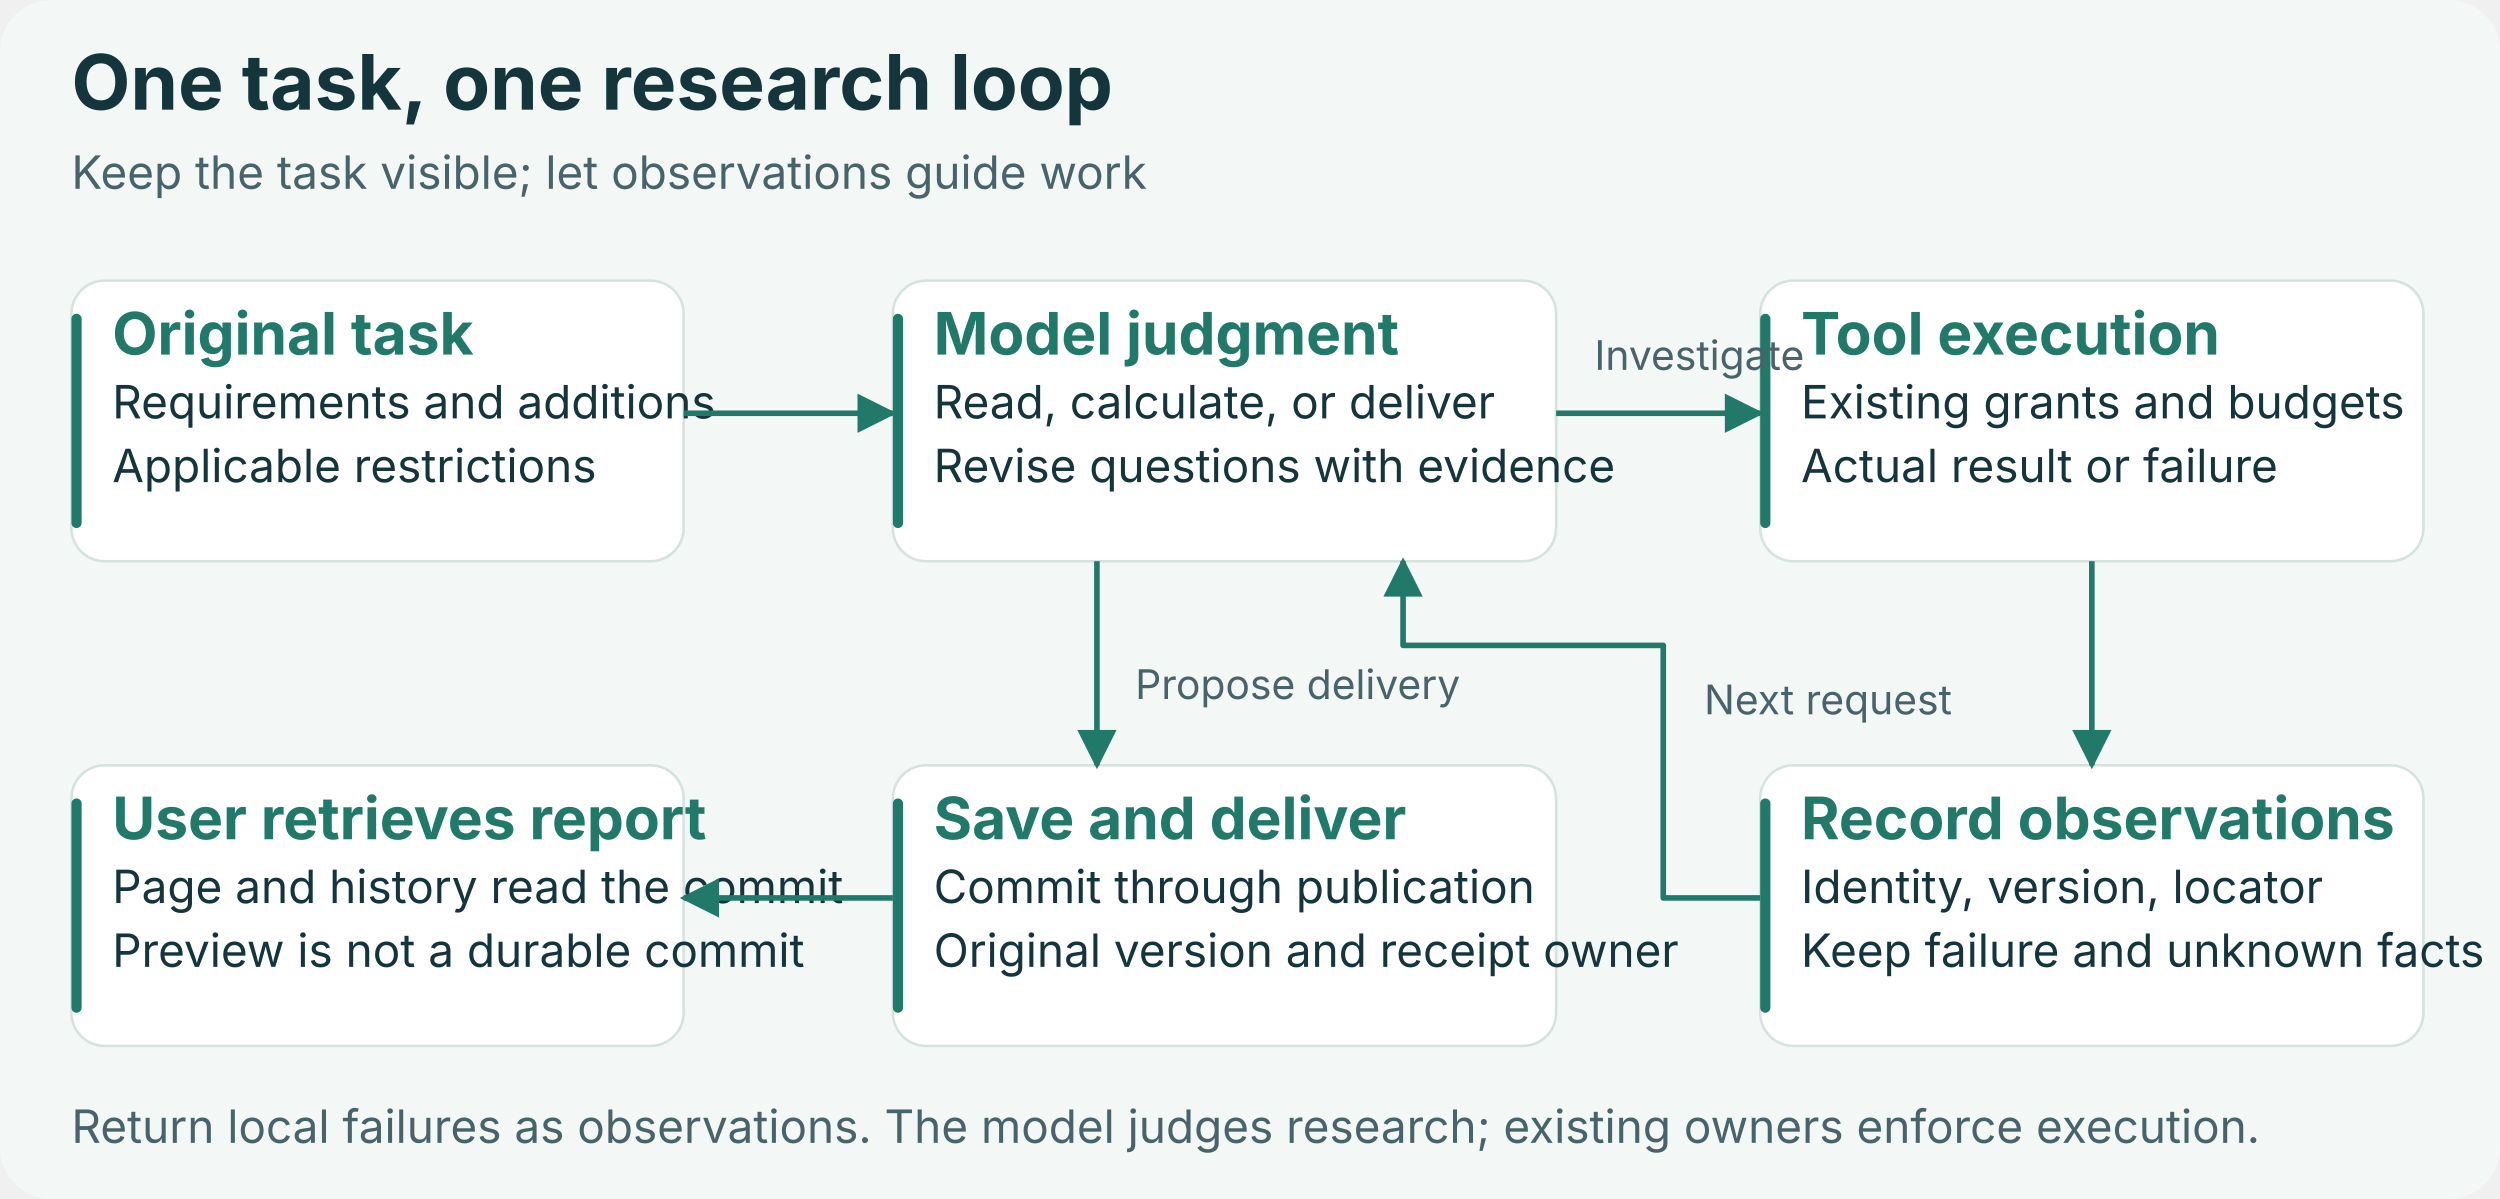
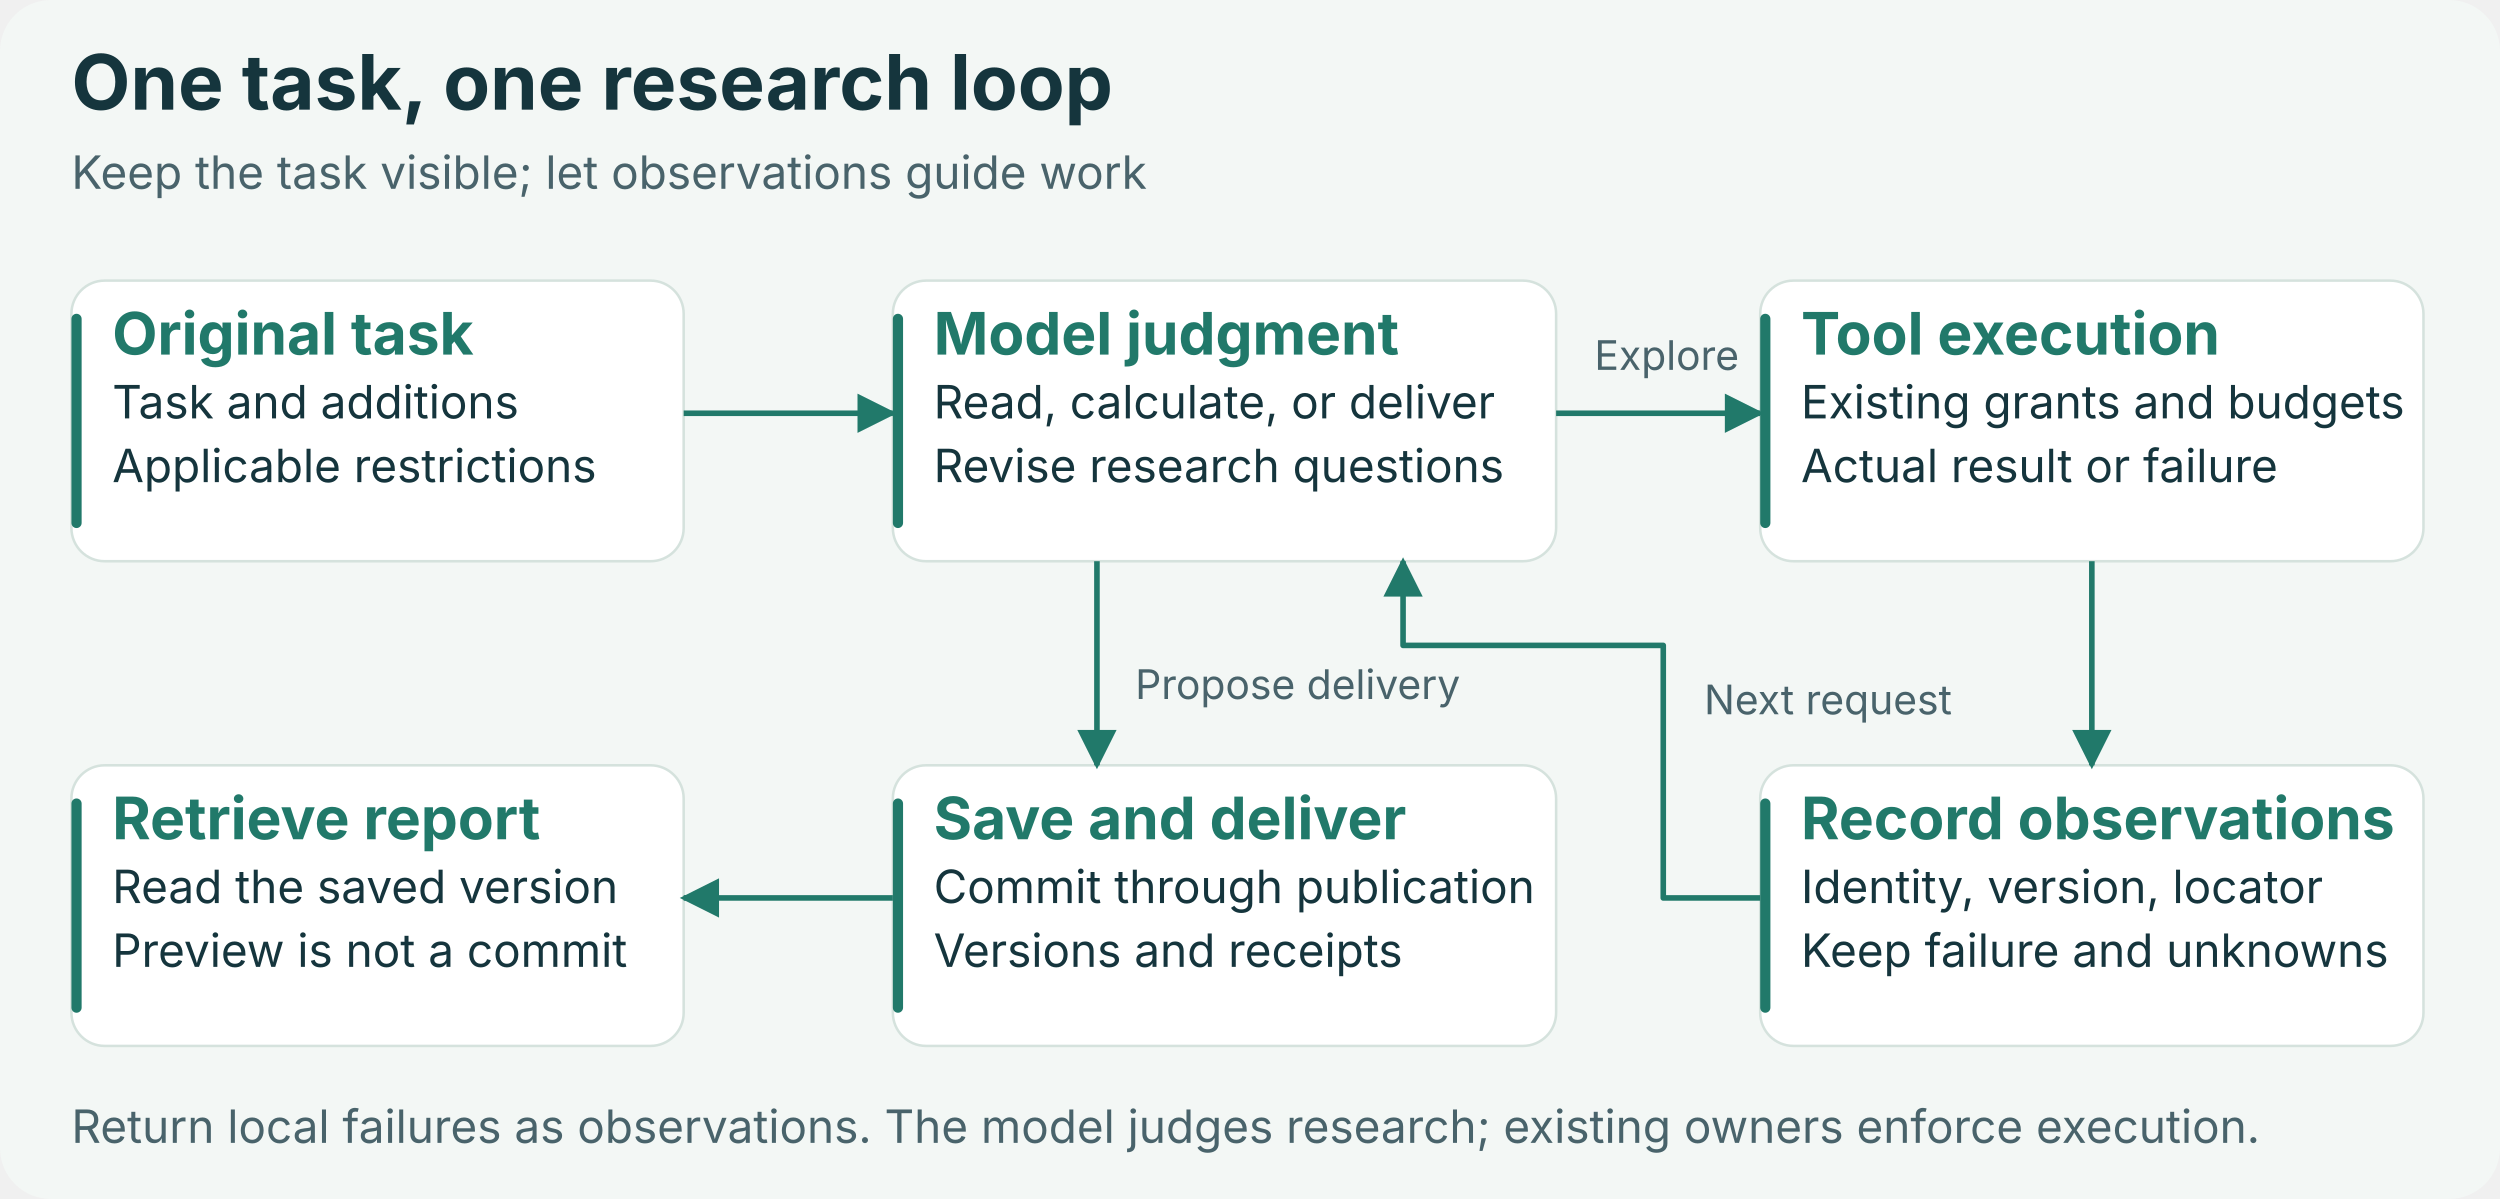
<svg xmlns="http://www.w3.org/2000/svg" width="980" height="470" viewBox="0 0 980 470" role="img" aria-labelledby="title desc">
  <defs>
    <marker id="arrow" viewBox="0 0 10 10" refX="9" refY="5" markerWidth="7" markerHeight="7" orient="auto-start-reverse">
      <path d="M 0 0 L 10 5 L 0 10 z" fill="#21796a" />
    </marker>
  </defs>
  <g font-family="system-ui,-apple-system,BlinkMacSystemFont,Segoe UI,PingFang SC,Microsoft YaHei,sans-serif">
    <rect width="980" height="470" rx="20" fill="#f3f7f5" />
    <text x="28" y="43" font-size="30" font-weight="700" fill="#15353d">One task, one research loop</text>
    <text x="28" y="74" font-size="18" font-weight="400" fill="#49636b">Keep the task visible; let observations guide work</text>
    <rect x="28" y="110" width="240" height="110" rx="13" fill="#fff" stroke="#d5e2dd" />
    <rect x="28" y="123" width="4" height="84" rx="2" fill="#21796a" />
    <text x="44" y="139" font-size="23" font-weight="700" fill="#21796a">Original task</text>
-     <text x="44" y="164" font-size="18" font-weight="400" fill="#15353d">Requirements and additions</text>
+     <text x="44" y="164" font-size="18" font-weight="400" fill="#15353d">Task and additions</text>
    <text x="44" y="189" font-size="18" font-weight="400" fill="#15353d">Applicable restrictions</text>
    <rect x="350" y="110" width="260" height="110" rx="13" fill="#fff" stroke="#d5e2dd" />
    <rect x="350" y="123" width="4" height="84" rx="2" fill="#21796a" />
    <text x="366" y="139" font-size="23" font-weight="700" fill="#21796a">Model judgment</text>
    <text x="366" y="164" font-size="18" font-weight="400" fill="#15353d">Read, calculate, or deliver</text>
-     <text x="366" y="189" font-size="18" font-weight="400" fill="#15353d">Revise questions with evidence</text>
+     <text x="366" y="189" font-size="18" font-weight="400" fill="#15353d">Revise research questions</text>
    <rect x="690" y="110" width="260" height="110" rx="13" fill="#fff" stroke="#d5e2dd" />
    <rect x="690" y="123" width="4" height="84" rx="2" fill="#21796a" />
    <text x="706" y="139" font-size="23" font-weight="700" fill="#21796a">Tool execution</text>
    <text x="706" y="164" font-size="18" font-weight="400" fill="#15353d">Existing grants and budgets</text>
    <text x="706" y="189" font-size="18" font-weight="400" fill="#15353d">Actual result or failure</text>
    <polyline points="268,162 350,162" fill="none" stroke="#21796a" stroke-width="2.2" stroke-linejoin="round" marker-end="url(#arrow)" />
    <polyline points="610,162 690,162" fill="none" stroke="#21796a" stroke-width="2.2" stroke-linejoin="round" marker-end="url(#arrow)" />
-     <text x="625" y="145" font-size="16" font-weight="400" fill="#49636b">Investigate</text>
+     <text x="625" y="145" font-size="16" font-weight="400" fill="#49636b">Explore</text>
    <rect x="690" y="300" width="260" height="110" rx="13" fill="#fff" stroke="#d5e2dd" />
    <rect x="690" y="313" width="4" height="84" rx="2" fill="#21796a" />
    <text x="706" y="329" font-size="23" font-weight="700" fill="#21796a">Record observations</text>
    <text x="706" y="354" font-size="18" font-weight="400" fill="#15353d">Identity, version, locator</text>
-     <text x="706" y="379" font-size="18" font-weight="400" fill="#15353d">Keep failure and unknown facts</text>
+     <text x="706" y="379" font-size="18" font-weight="400" fill="#15353d">Keep failure and unknowns</text>
    <polyline points="820,220 820,300" fill="none" stroke="#21796a" stroke-width="2.2" stroke-linejoin="round" marker-end="url(#arrow)" />
    <polyline points="690,352 652,352 652,253 550,253 550,220" fill="none" stroke="#21796a" stroke-width="2.2" stroke-linejoin="round" marker-end="url(#arrow)" />
    <text x="668" y="280" font-size="16" font-weight="400" fill="#49636b">Next request</text>
    <rect x="350" y="300" width="260" height="110" rx="13" fill="#fff" stroke="#d5e2dd" />
    <rect x="350" y="313" width="4" height="84" rx="2" fill="#21796a" />
    <text x="366" y="329" font-size="23" font-weight="700" fill="#21796a">Save and deliver</text>
    <text x="366" y="354" font-size="18" font-weight="400" fill="#15353d">Commit through publication</text>
-     <text x="366" y="379" font-size="18" font-weight="400" fill="#15353d">Original version and receipt owner</text>
+     <text x="366" y="379" font-size="18" font-weight="400" fill="#15353d">Versions and receipts</text>
    <polyline points="430,220 430,300" fill="none" stroke="#21796a" stroke-width="2.2" stroke-linejoin="round" marker-end="url(#arrow)" />
    <text x="445" y="274" font-size="16" font-weight="400" fill="#49636b">Propose delivery</text>
    <rect x="28" y="300" width="240" height="110" rx="13" fill="#fff" stroke="#d5e2dd" />
    <rect x="28" y="313" width="4" height="84" rx="2" fill="#21796a" />
-     <text x="44" y="329" font-size="23" font-weight="700" fill="#21796a">User retrieves report</text>
-     <text x="44" y="354" font-size="18" font-weight="400" fill="#15353d">Page and history read the commit</text>
-     <text x="44" y="379" font-size="18" font-weight="400" fill="#15353d">Preview is not a durable commit</text>
+     <text x="44" y="329" font-size="23" font-weight="700" fill="#21796a">Retrieve report</text>
+     <text x="44" y="354" font-size="18" font-weight="400" fill="#15353d">Read the saved version</text>
+     <text x="44" y="379" font-size="18" font-weight="400" fill="#15353d">Preview is not a commit</text>
    <polyline points="350,352 268,352" fill="none" stroke="#21796a" stroke-width="2.2" stroke-linejoin="round" marker-end="url(#arrow)" />
    <text x="28" y="448" font-size="18" font-weight="400" fill="#49636b">Return local failures as observations. The model judges research; existing owners enforce execution.</text>
  </g>
</svg>
